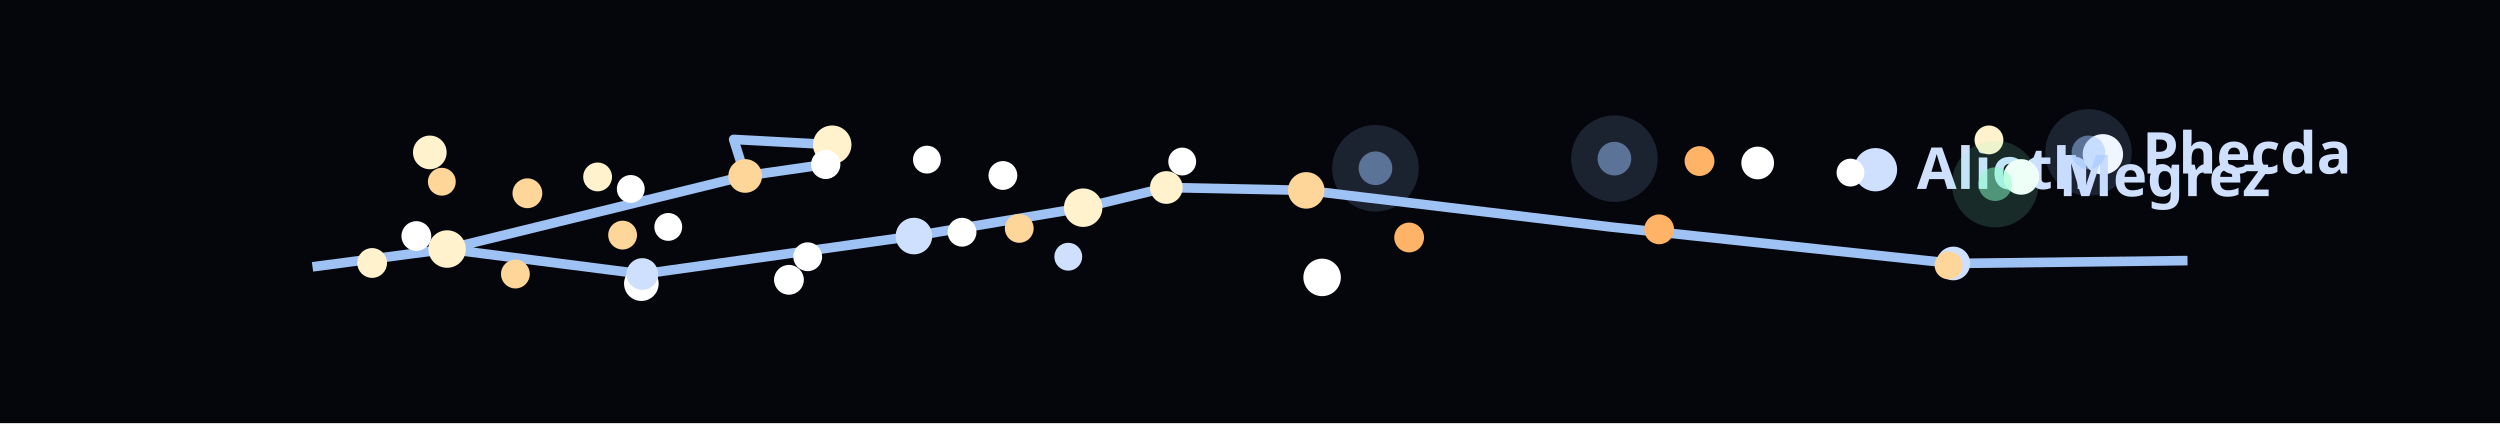
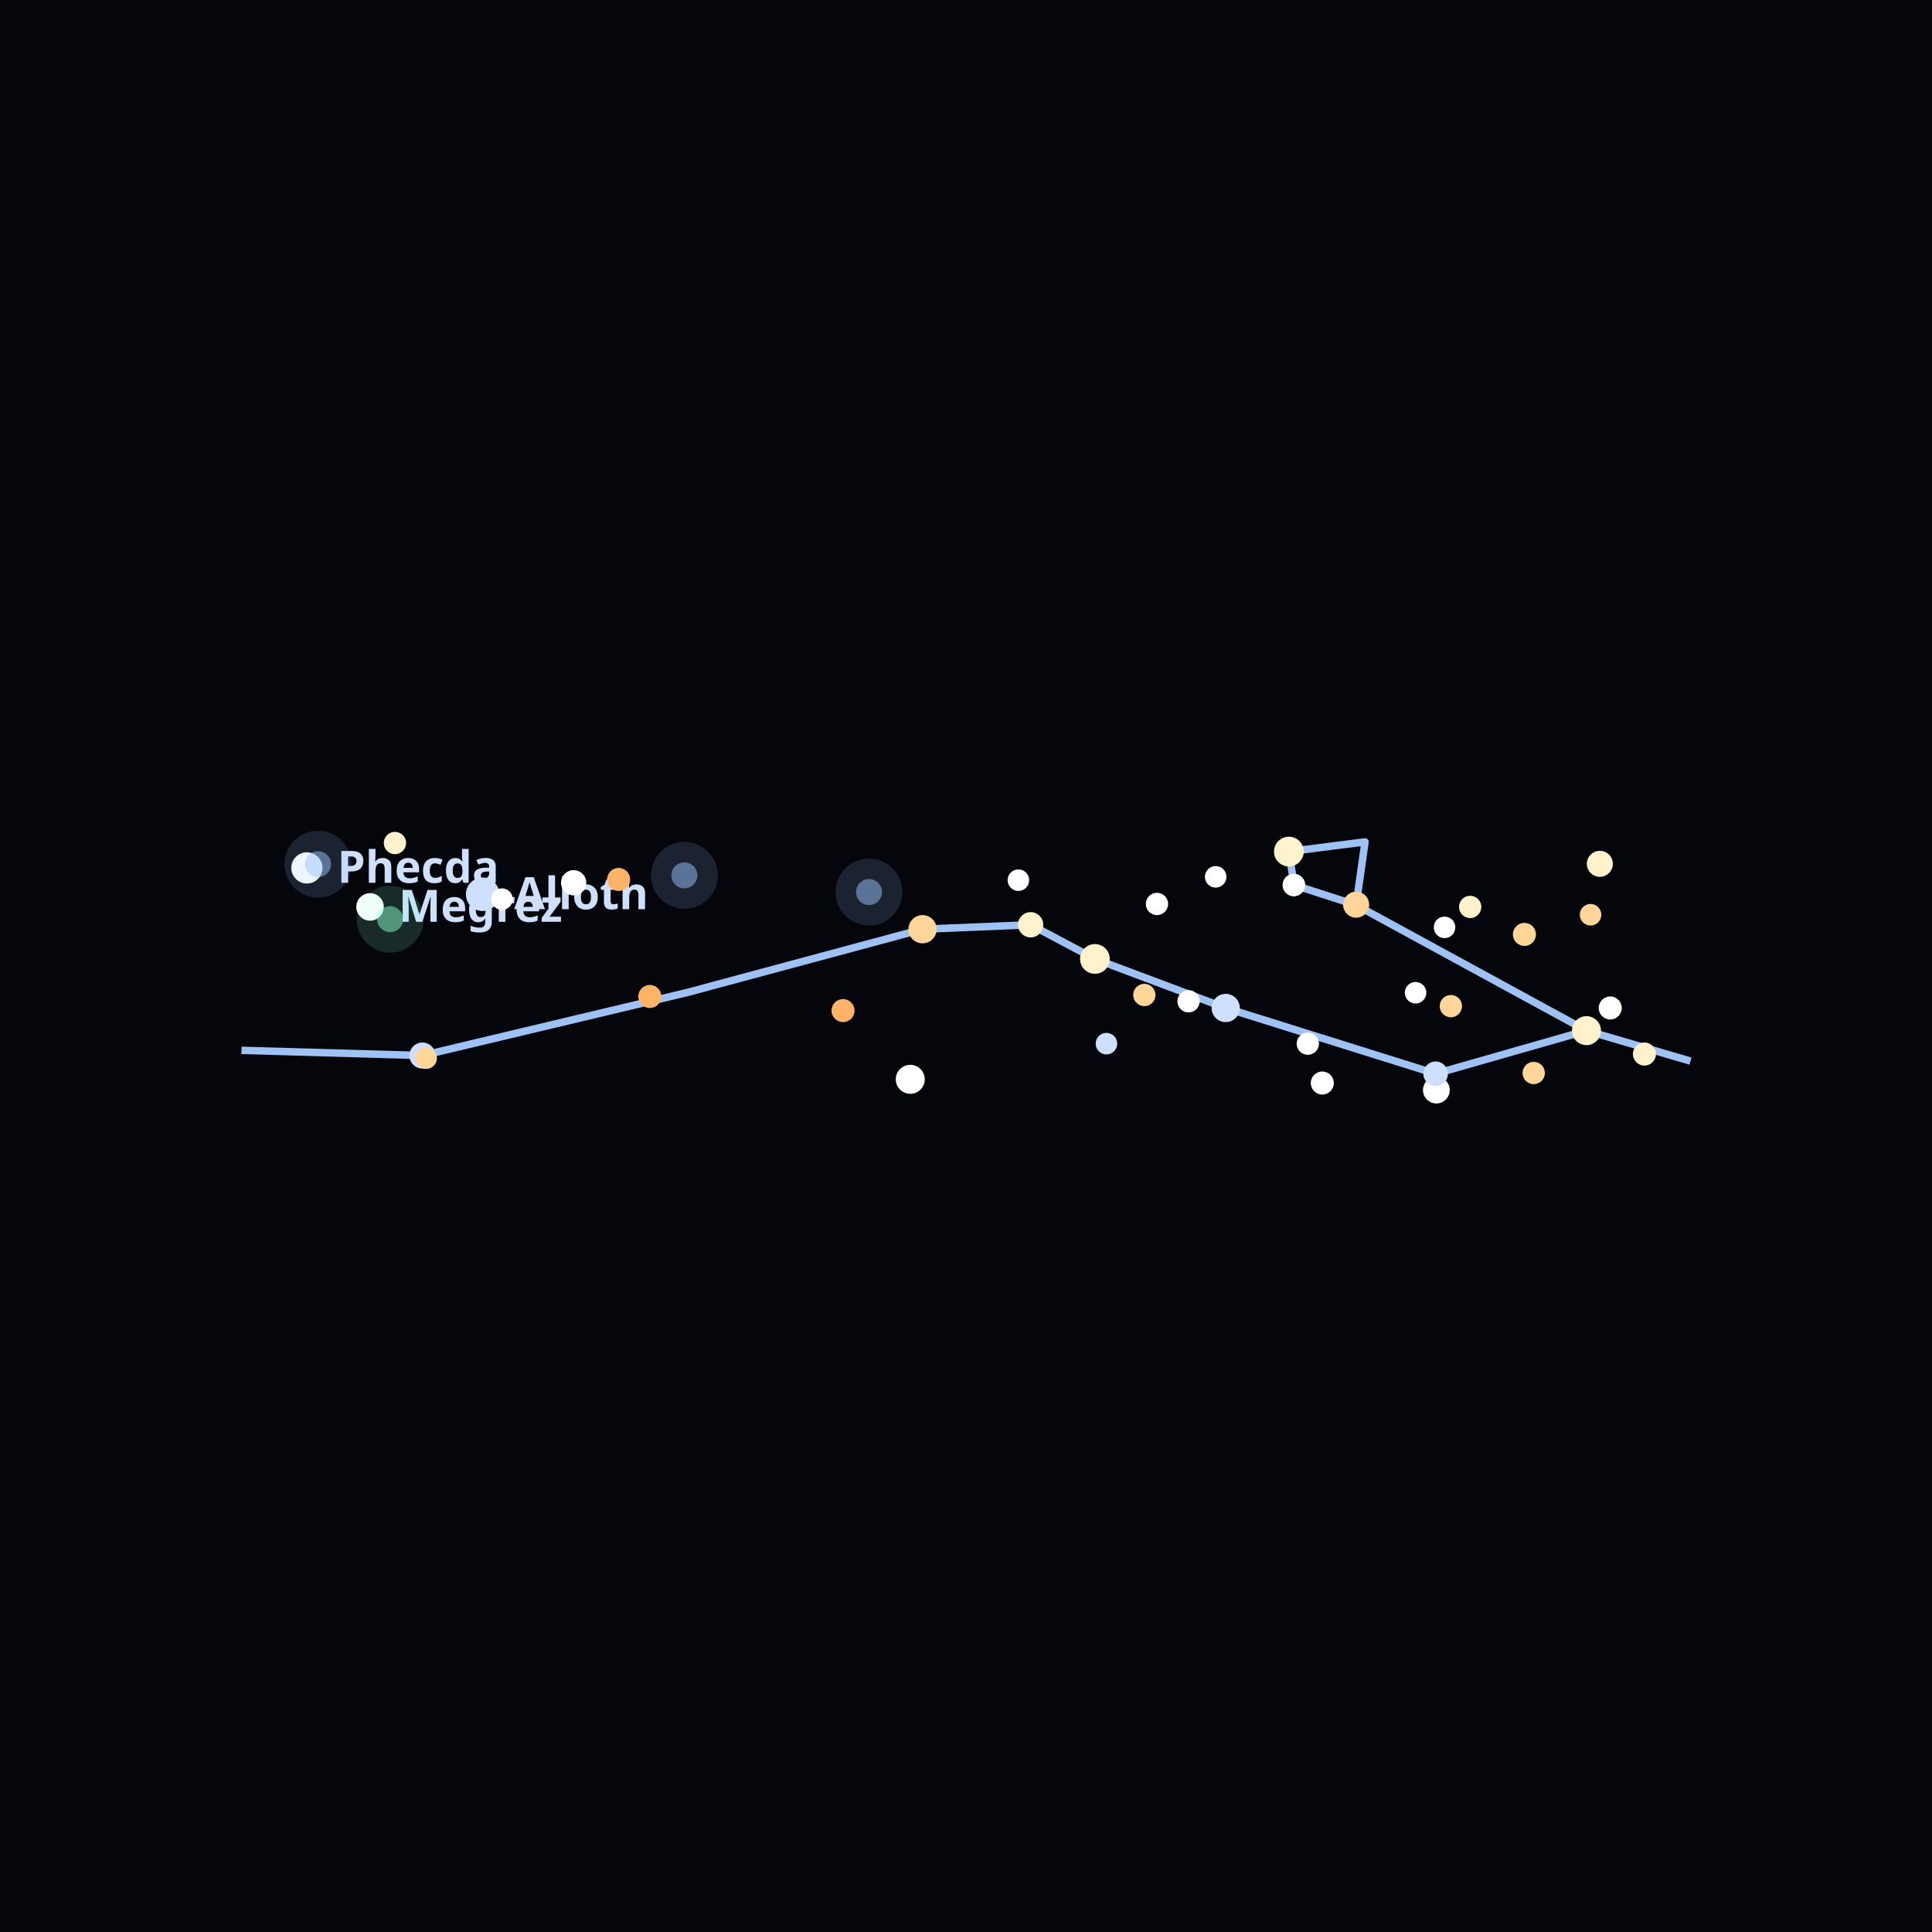
- <svg xmlns="http://www.w3.org/2000/svg" viewBox="0 0 520 88" font-family="Audiowide, Segoe UI, sans-serif">
-   <rect width="520" height="88" fill="#05060c" />
-   <polyline points="155.0,36.6 152.6,29.0 173.1,30.1 171.7,34.2 155.0,36.6 93.0,51.8 133.6,57.0 190.1,49.1 225.3,43.2 242.6,39.0 271.7,39.6 334.9,47.2 406.3,54.8 455.0,54.2" fill="none" stroke="#a6ccff" stroke-width="2.0" stroke-opacity="0.95" stroke-linejoin="round" />
-   <polyline points="133.6,57.0 133.4,59.0" fill="none" stroke="#a6ccff" stroke-width="2.0" stroke-opacity="0.95" stroke-linejoin="round" />
-   <polyline points="93.0,51.8 65.0,55.5" fill="none" stroke="#a6ccff" stroke-width="2.0" stroke-opacity="0.95" stroke-linejoin="round" />
-   <circle class="star" cx="390.1" cy="35.3" r="4.5" fill="#cfe0ff" data-name="Alioth" data-meta="mag 1.76" />
-   <text x="398.7" y="39.3" fill="#cfe0ff" font-size="12" font-weight="bold">Alioth</text>
-   <circle class="star" cx="437.4" cy="32.1" r="4.2" fill="#ffffff" data-name="Phecda" data-meta="mag 2.41" />
-   <text x="445.6" y="36.1" fill="#cfe0ff" font-size="12" font-weight="bold">Phecda</text>
-   <circle class="star" cx="225.3" cy="43.2" r="4.0" fill="#fff2cc" data-name="HIP 80331" data-meta="mag 2.73" />
-   <circle class="star" cx="173.1" cy="30.1" r="4.0" fill="#fff2cc" data-name="HIP 85670" data-meta="mag 2.79" />
-   <circle class="star" cx="275.0" cy="57.7" r="3.9" fill="#ffffff" data-name="HIP 75097" data-meta="mag 3.0" />
-   <circle class="star" cx="93.0" cy="51.8" r="3.9" fill="#fff2cc" data-name="HIP 94376" data-meta="mag 3.07" />
-   <circle class="star" cx="190.1" cy="49.1" r="3.8" fill="#cfe0ff" data-name="HIP 83895" data-meta="mag 3.17" />
-   <circle class="star" cx="271.7" cy="39.6" r="3.8" fill="#ffd699" data-name="HIP 75458" data-meta="mag 3.29" />
-   <circle class="star" cx="420.4" cy="36.8" r="3.7" fill="#ffffff" data-name="Megrez" data-meta="mag 3.32" />
-   <text x="428.2" y="40.8" fill="#cfe0ff" font-size="12" font-weight="bold">Megrez</text>
-   <circle class="star" cx="133.4" cy="59.0" r="3.6" fill="#ffffff" data-name="HIP 89937" data-meta="mag 3.55" />
-   <circle class="star" cx="155.0" cy="36.6" r="3.5" fill="#ffd699" data-name="HIP 87585" data-meta="mag 3.73" />
-   <circle class="star" cx="89.4" cy="31.7" r="3.5" fill="#fff2cc" data-name="HIP 94779" data-meta="mag 3.8" />
-   <circle class="star" cx="406.3" cy="54.8" r="3.5" fill="#cfe0ff" data-name="HIP 61281" data-meta="mag 3.85" />
-   <circle class="star" cx="365.6" cy="33.9" r="3.4" fill="#ffffff" data-name="HIP 65477" data-meta="mag 3.99" />
-   <circle class="star" cx="242.6" cy="39.0" r="3.4" fill="#fff2cc" data-name="HIP 78527" data-meta="mag 4.01" />
-   <circle class="star" cx="133.6" cy="57.0" r="3.3" fill="#cfe0ff" data-name="HIP 89908" data-meta="mag 4.22" />
-   <circle class="star" cx="164.1" cy="58.2" r="3.1" fill="#ffffff" data-name="HIP 86614" data-meta="mag 4.57" />
-   <circle class="star" cx="345.1" cy="47.7" r="3.1" fill="#ffb366" data-name="HIP 67627" data-meta="mag 4.58" />
-   <circle class="star" cx="86.6" cy="49.1" r="3.1" fill="#ffffff" data-name="HIP 95081" data-meta="mag 4.6" />
-   <circle class="star" cx="353.5" cy="33.5" r="3.1" fill="#ffb366" data-name="HIP 66738" data-meta="mag 4.63" />
-   <circle class="star" cx="293.1" cy="49.4" r="3.1" fill="#ffb366" data-name="HIP 73199" data-meta="mag 4.63" />
-   <circle class="star" cx="109.7" cy="40.2" r="3.1" fill="#ffd699" data-name="HIP 92512" data-meta="mag 4.63" />
-   <circle class="star" cx="77.4" cy="54.7" r="3.1" fill="#fff2cc" data-name="HIP 96100" data-meta="mag 4.67" />
-   <circle class="star" cx="413.7" cy="29.1" r="3.0" fill="#fff2cc" data-name="HIP 60485" data-meta="mag 4.76" />
-   <circle class="star" cx="168.0" cy="53.4" r="3.0" fill="#ffffff" data-name="HIP 86201" data-meta="mag 4.77" />
-   <circle class="star" cx="124.3" cy="36.8" r="3.0" fill="#fff2cc" data-name="HIP 90905" data-meta="mag 4.77" />
-   <circle class="star" cx="129.5" cy="48.9" r="3.0" fill="#ffd699" data-name="HIP 90344" data-meta="mag 4.82" />
-   <circle class="star" cx="107.2" cy="57.0" r="3.0" fill="#ffd699" data-name="HIP 92782" data-meta="mag 4.82" />
-   <circle class="star" cx="212.0" cy="47.5" r="3.0" fill="#ffd699" data-name="HIP 81660" data-meta="mag 4.84" />
-   <circle class="star" cx="208.6" cy="36.5" r="3.0" fill="#ffffff" data-name="HIP 82020" data-meta="mag 4.84" />
-   <circle class="star" cx="171.7" cy="34.2" r="3.0" fill="#ffffff" data-name="HIP 85829" data-meta="mag 4.86" />
-   <circle class="star" cx="200.1" cy="48.3" r="3.0" fill="#ffffff" data-name="HIP 82860" data-meta="mag 4.88" />
-   <circle class="star" cx="171.8" cy="34.2" r="3.0" fill="#ffffff" data-name="HIP 85819" data-meta="mag 4.89" />
-   <circle class="star" cx="192.8" cy="33.2" r="2.9" fill="#ffffff" data-name="HIP 83608" data-meta="mag 4.91" />
-   <circle class="star" cx="384.9" cy="35.9" r="2.9" fill="#ffffff" data-name="HIP 63503" data-meta="mag 4.93" />
-   <circle class="star" cx="222.2" cy="53.4" r="2.9" fill="#cfe0ff" data-name="HIP 80650" data-meta="mag 4.94" />
-   <circle class="star" cx="405.3" cy="55.2" r="2.9" fill="#ffd699" data-name="HIP 61384" data-meta="mag 4.95" />
-   <circle class="star" cx="245.9" cy="33.6" r="2.9" fill="#ffffff" data-name="HIP 78180" data-meta="mag 4.96" />
-   <circle class="star" cx="131.2" cy="39.3" r="2.9" fill="#ffffff" data-name="HIP 90156" data-meta="mag 4.98" />
-   <circle class="star" cx="139.0" cy="47.2" r="2.9" fill="#ffffff" data-name="HIP 89348" data-meta="mag 4.99" />
-   <circle class="star" cx="91.9" cy="37.8" r="2.9" fill="#ffd699" data-name="HIP 94490" data-meta="mag 5.0" />
-   <circle class="star" cx="335.8" cy="33.0" r="9" fill="#9fc4ff" fill-opacity="0.15" data-name="M101" data-meta="s" />
-   <circle cx="335.8" cy="33.0" r="3.5" fill="#9fc4ff" fill-opacity="0.5" />
-   <circle class="star" cx="286.1" cy="35.0" r="9" fill="#9fc4ff" fill-opacity="0.15" data-name="M102" data-meta="s" />
-   <circle cx="286.1" cy="35.0" r="3.5" fill="#9fc4ff" fill-opacity="0.5" />
-   <circle class="star" cx="434.4" cy="31.7" r="9" fill="#9fc4ff" fill-opacity="0.15" data-name="M109" data-meta="s" />
-   <circle cx="434.4" cy="31.7" r="3.5" fill="#9fc4ff" fill-opacity="0.5" />
-   <circle class="star" cx="415.0" cy="38.3" r="9" fill="#88ffcc" fill-opacity="0.15" data-name="M40" data-meta="pos" />
-   <circle cx="415.0" cy="38.3" r="3.5" fill="#88ffcc" fill-opacity="0.5" />
+ <svg xmlns="http://www.w3.org/2000/svg" viewBox="0 0 520 520" font-family="Audiowide, Segoe UI, sans-serif">
+   <rect width="520" height="520" fill="#05060c" />
+   <polyline points="365.0,243.6 367.4,226.6 346.9,229.2 348.3,238.2 365.0,243.6 427.0,277.4 386.4,289.0 329.9,271.3 294.7,258.1 277.4,248.9 248.3,250.1 185.1,267.1 113.7,284.1 65.0,282.7" fill="none" stroke="#a6ccff" stroke-width="2.0" stroke-opacity="0.95" stroke-linejoin="round" />
+   <polyline points="386.4,289.0 386.6,293.4" fill="none" stroke="#a6ccff" stroke-width="2.0" stroke-opacity="0.95" stroke-linejoin="round" />
+   <polyline points="427.0,277.4 455.0,285.6" fill="none" stroke="#a6ccff" stroke-width="2.0" stroke-opacity="0.95" stroke-linejoin="round" />
+   <circle class="star" cx="129.9" cy="240.7" r="4.5" fill="#cfe0ff" data-name="Alioth" data-meta="mag 1.76" />
+   <text x="138.4" y="244.7" fill="#cfe0ff" font-size="12" font-weight="bold">Alioth</text>
+   <circle class="star" cx="82.6" cy="233.6" r="4.2" fill="#ffffff" data-name="Phecda" data-meta="mag 2.41" />
+   <text x="90.8" y="237.6" fill="#cfe0ff" font-size="12" font-weight="bold">Phecda</text>
+   <circle class="star" cx="294.7" cy="258.1" r="4.0" fill="#fff2cc" data-name="HIP 80331" data-meta="mag 2.73" />
+   <circle class="star" cx="346.9" cy="229.2" r="4.0" fill="#fff2cc" data-name="HIP 85670" data-meta="mag 2.79" />
+   <circle class="star" cx="245.0" cy="290.5" r="3.9" fill="#ffffff" data-name="HIP 75097" data-meta="mag 3.0" />
+   <circle class="star" cx="427.0" cy="277.4" r="3.9" fill="#fff2cc" data-name="HIP 94376" data-meta="mag 3.07" />
+   <circle class="star" cx="329.9" cy="271.3" r="3.8" fill="#cfe0ff" data-name="HIP 83895" data-meta="mag 3.17" />
+   <circle class="star" cx="248.3" cy="250.1" r="3.8" fill="#ffd699" data-name="HIP 75458" data-meta="mag 3.29" />
+   <circle class="star" cx="99.6" cy="244.1" r="3.7" fill="#ffffff" data-name="Megrez" data-meta="mag 3.32" />
+   <text x="107.3" y="248.1" fill="#cfe0ff" font-size="12" font-weight="bold">Megrez</text>
+   <circle class="star" cx="386.6" cy="293.4" r="3.6" fill="#ffffff" data-name="HIP 89937" data-meta="mag 3.55" />
+   <circle class="star" cx="365.0" cy="243.5" r="3.5" fill="#ffd699" data-name="HIP 87585" data-meta="mag 3.73" />
+   <circle class="star" cx="430.6" cy="232.5" r="3.5" fill="#fff2cc" data-name="HIP 94779" data-meta="mag 3.8" />
+   <circle class="star" cx="113.7" cy="284.1" r="3.5" fill="#cfe0ff" data-name="HIP 61281" data-meta="mag 3.85" />
+   <circle class="star" cx="154.4" cy="237.6" r="3.4" fill="#ffffff" data-name="HIP 65477" data-meta="mag 3.99" />
+   <circle class="star" cx="277.4" cy="248.9" r="3.4" fill="#fff2cc" data-name="HIP 78527" data-meta="mag 4.01" />
+   <circle class="star" cx="386.4" cy="289.0" r="3.3" fill="#cfe0ff" data-name="HIP 89908" data-meta="mag 4.22" />
+   <circle class="star" cx="355.9" cy="291.5" r="3.1" fill="#ffffff" data-name="HIP 86614" data-meta="mag 4.57" />
+   <circle class="star" cx="174.9" cy="268.2" r="3.1" fill="#ffb366" data-name="HIP 67627" data-meta="mag 4.58" />
+   <circle class="star" cx="433.4" cy="271.3" r="3.1" fill="#ffffff" data-name="HIP 95081" data-meta="mag 4.6" />
+   <circle class="star" cx="166.5" cy="236.7" r="3.1" fill="#ffb366" data-name="HIP 66738" data-meta="mag 4.63" />
+   <circle class="star" cx="226.9" cy="272.0" r="3.1" fill="#ffb366" data-name="HIP 73199" data-meta="mag 4.63" />
+   <circle class="star" cx="410.3" cy="251.5" r="3.1" fill="#ffd699" data-name="HIP 92512" data-meta="mag 4.63" />
+   <circle class="star" cx="442.6" cy="283.7" r="3.1" fill="#fff2cc" data-name="HIP 96100" data-meta="mag 4.67" />
+   <circle class="star" cx="106.3" cy="226.9" r="3.0" fill="#fff2cc" data-name="HIP 60485" data-meta="mag 4.76" />
+   <circle class="star" cx="352.0" cy="280.9" r="3.0" fill="#ffffff" data-name="HIP 86201" data-meta="mag 4.77" />
+   <circle class="star" cx="395.7" cy="244.1" r="3.0" fill="#fff2cc" data-name="HIP 90905" data-meta="mag 4.77" />
+   <circle class="star" cx="390.5" cy="270.8" r="3.0" fill="#ffd699" data-name="HIP 90344" data-meta="mag 4.82" />
+   <circle class="star" cx="412.8" cy="288.8" r="3.0" fill="#ffd699" data-name="HIP 92782" data-meta="mag 4.82" />
+   <circle class="star" cx="308.0" cy="267.8" r="3.0" fill="#ffd699" data-name="HIP 81660" data-meta="mag 4.84" />
+   <circle class="star" cx="311.4" cy="243.3" r="3.0" fill="#ffffff" data-name="HIP 82020" data-meta="mag 4.84" />
+   <circle class="star" cx="348.3" cy="238.2" r="3.0" fill="#ffffff" data-name="HIP 85829" data-meta="mag 4.86" />
+   <circle class="star" cx="319.9" cy="269.5" r="3.0" fill="#ffffff" data-name="HIP 82860" data-meta="mag 4.88" />
+   <circle class="star" cx="348.2" cy="238.2" r="3.0" fill="#ffffff" data-name="HIP 85819" data-meta="mag 4.89" />
+   <circle class="star" cx="327.2" cy="236.0" r="2.9" fill="#ffffff" data-name="HIP 83608" data-meta="mag 4.91" />
+   <circle class="star" cx="135.1" cy="242.0" r="2.9" fill="#ffffff" data-name="HIP 63503" data-meta="mag 4.93" />
+   <circle class="star" cx="297.8" cy="280.9" r="2.9" fill="#cfe0ff" data-name="HIP 80650" data-meta="mag 4.94" />
+   <circle class="star" cx="114.7" cy="284.8" r="2.9" fill="#ffd699" data-name="HIP 61384" data-meta="mag 4.95" />
+   <circle class="star" cx="274.1" cy="236.9" r="2.9" fill="#ffffff" data-name="HIP 78180" data-meta="mag 4.96" />
+   <circle class="star" cx="388.8" cy="249.6" r="2.9" fill="#ffffff" data-name="HIP 90156" data-meta="mag 4.98" />
+   <circle class="star" cx="381.0" cy="267.2" r="2.9" fill="#ffffff" data-name="HIP 89348" data-meta="mag 4.99" />
+   <circle class="star" cx="428.1" cy="246.2" r="2.9" fill="#ffd699" data-name="HIP 94490" data-meta="mag 5.0" />
+   <circle class="star" cx="184.2" cy="235.6" r="9" fill="#9fc4ff" fill-opacity="0.15" data-name="M101" data-meta="s" />
+   <circle cx="184.2" cy="235.6" r="3.5" fill="#9fc4ff" fill-opacity="0.5" />
+   <circle class="star" cx="233.9" cy="240.1" r="9" fill="#9fc4ff" fill-opacity="0.15" data-name="M102" data-meta="s" />
+   <circle cx="233.9" cy="240.1" r="3.5" fill="#9fc4ff" fill-opacity="0.5" />
+   <circle class="star" cx="85.6" cy="232.6" r="9" fill="#9fc4ff" fill-opacity="0.15" data-name="M109" data-meta="s" />
+   <circle cx="85.6" cy="232.6" r="3.5" fill="#9fc4ff" fill-opacity="0.5" />
+   <circle class="star" cx="105.0" cy="247.4" r="9" fill="#88ffcc" fill-opacity="0.15" data-name="M40" data-meta="pos" />
+   <circle cx="105.0" cy="247.4" r="3.5" fill="#88ffcc" fill-opacity="0.5" />
</svg>
